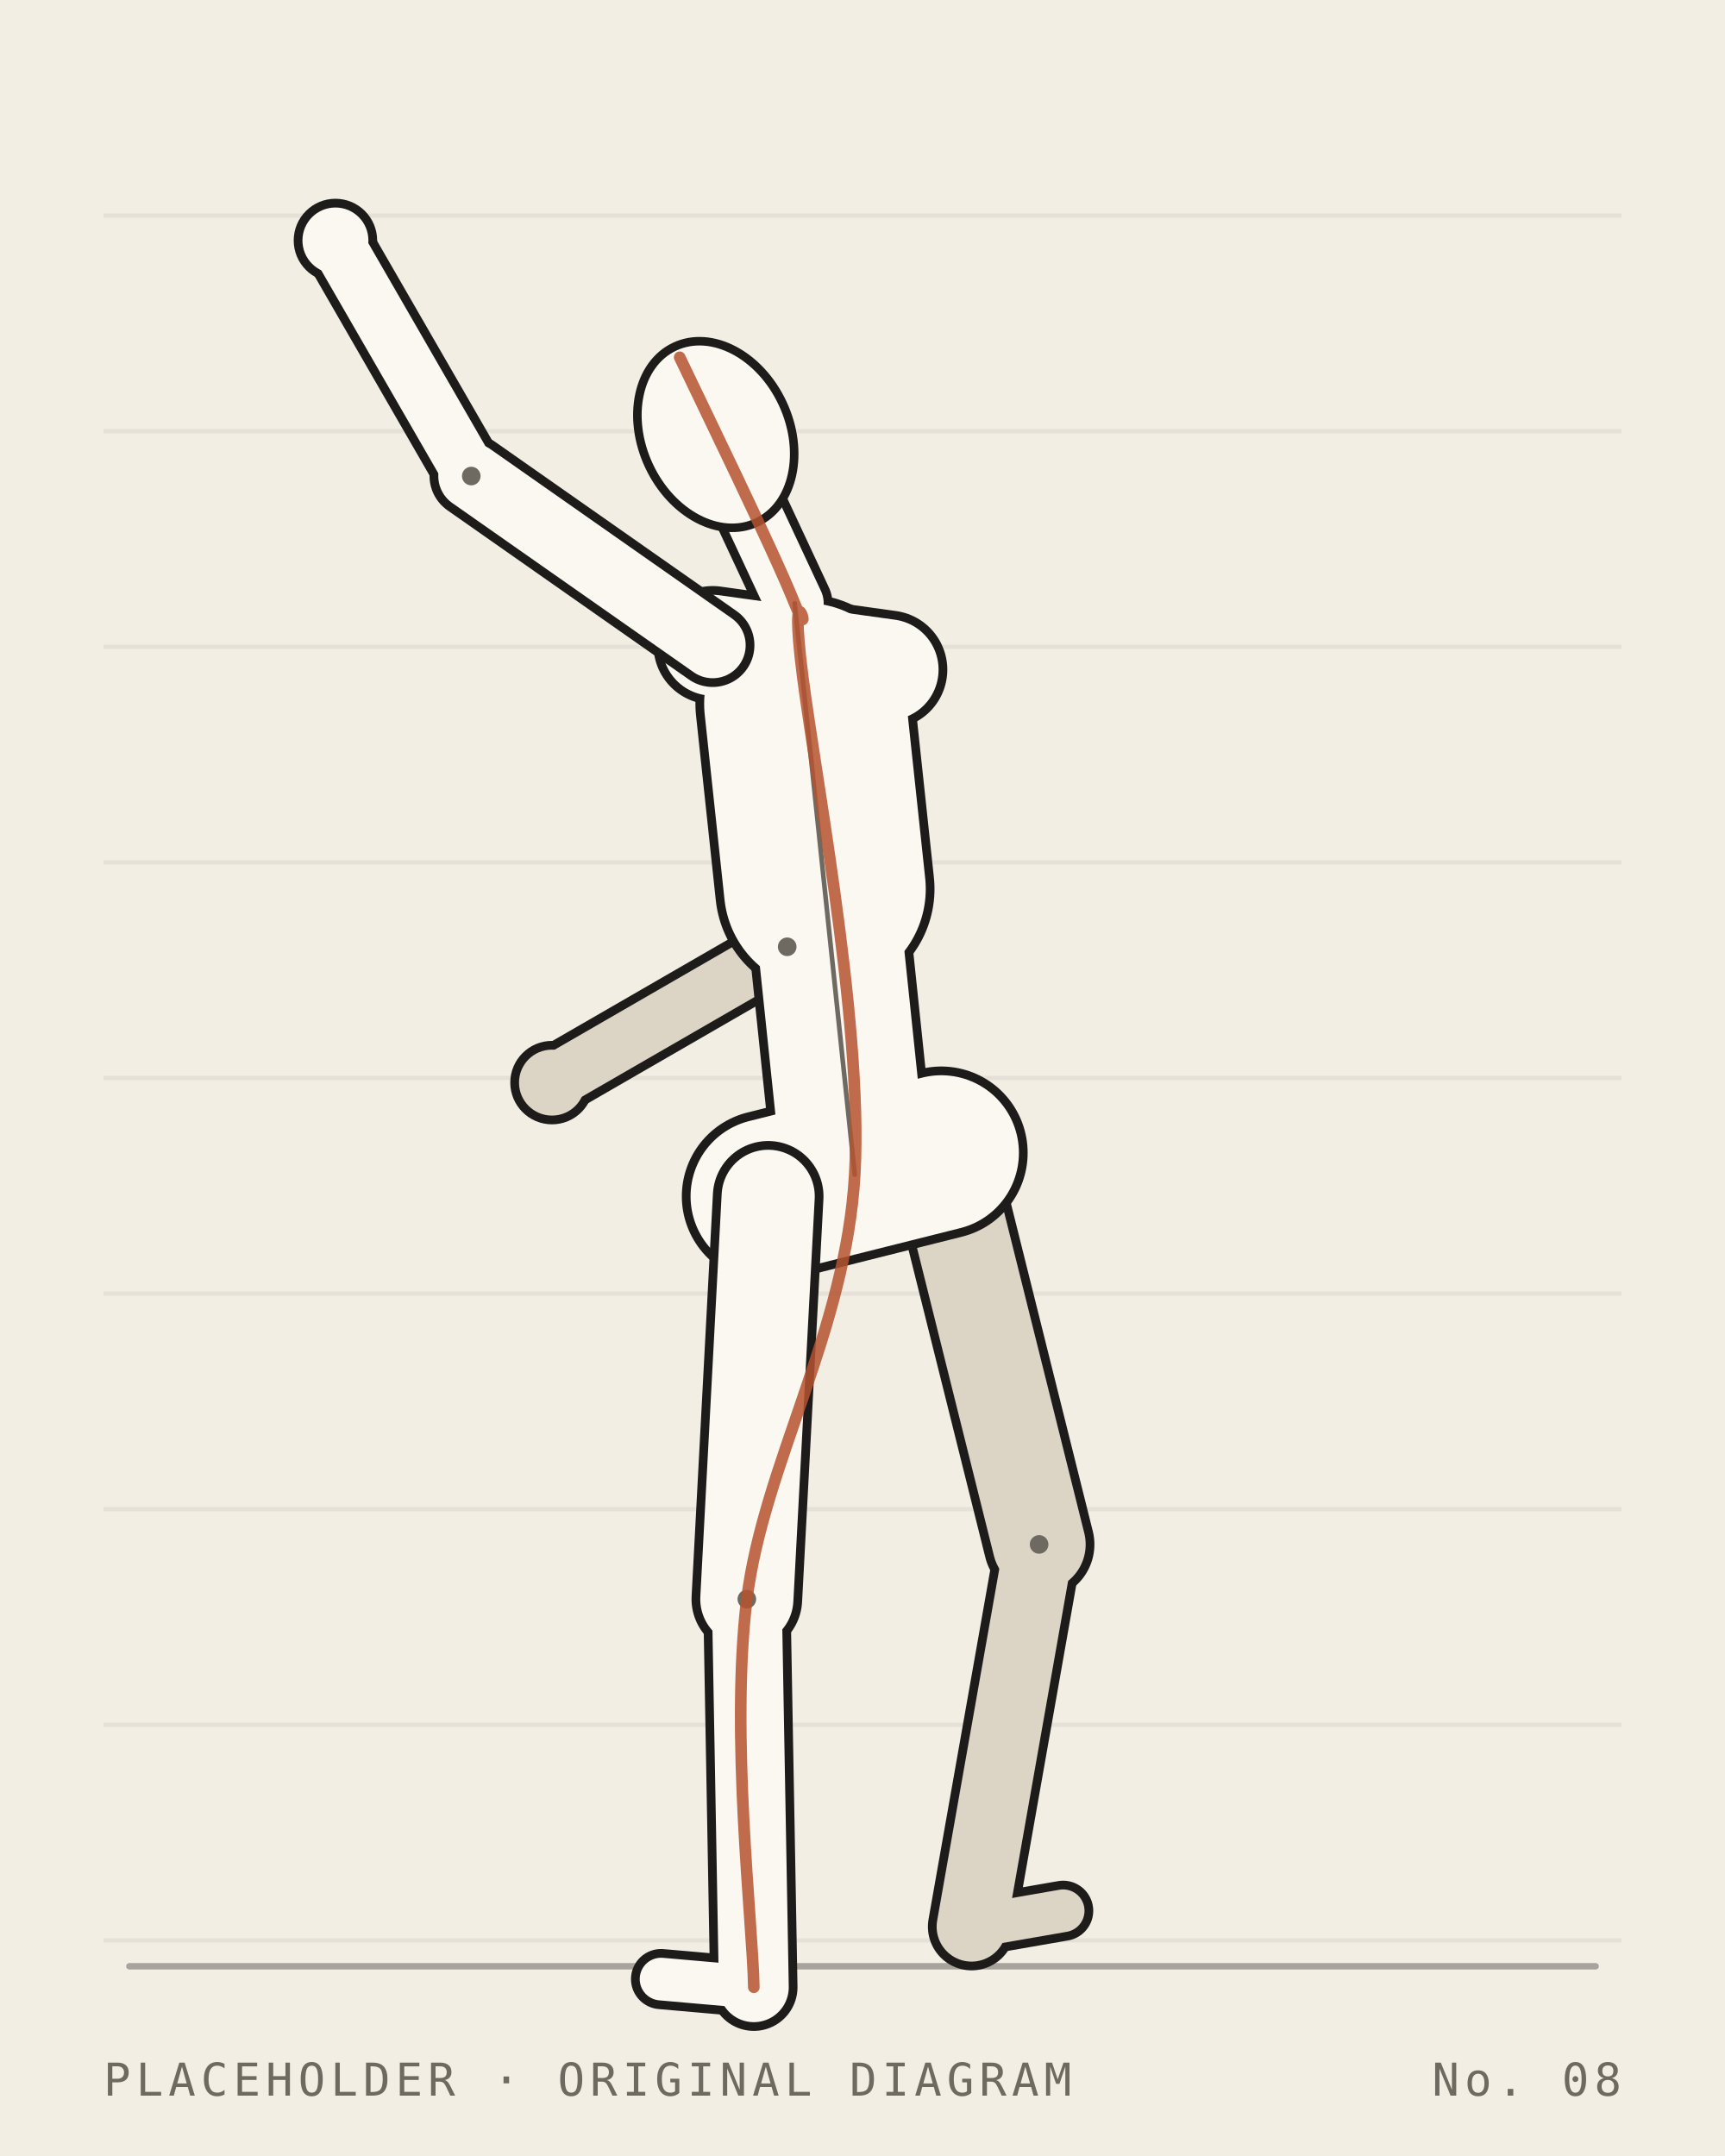
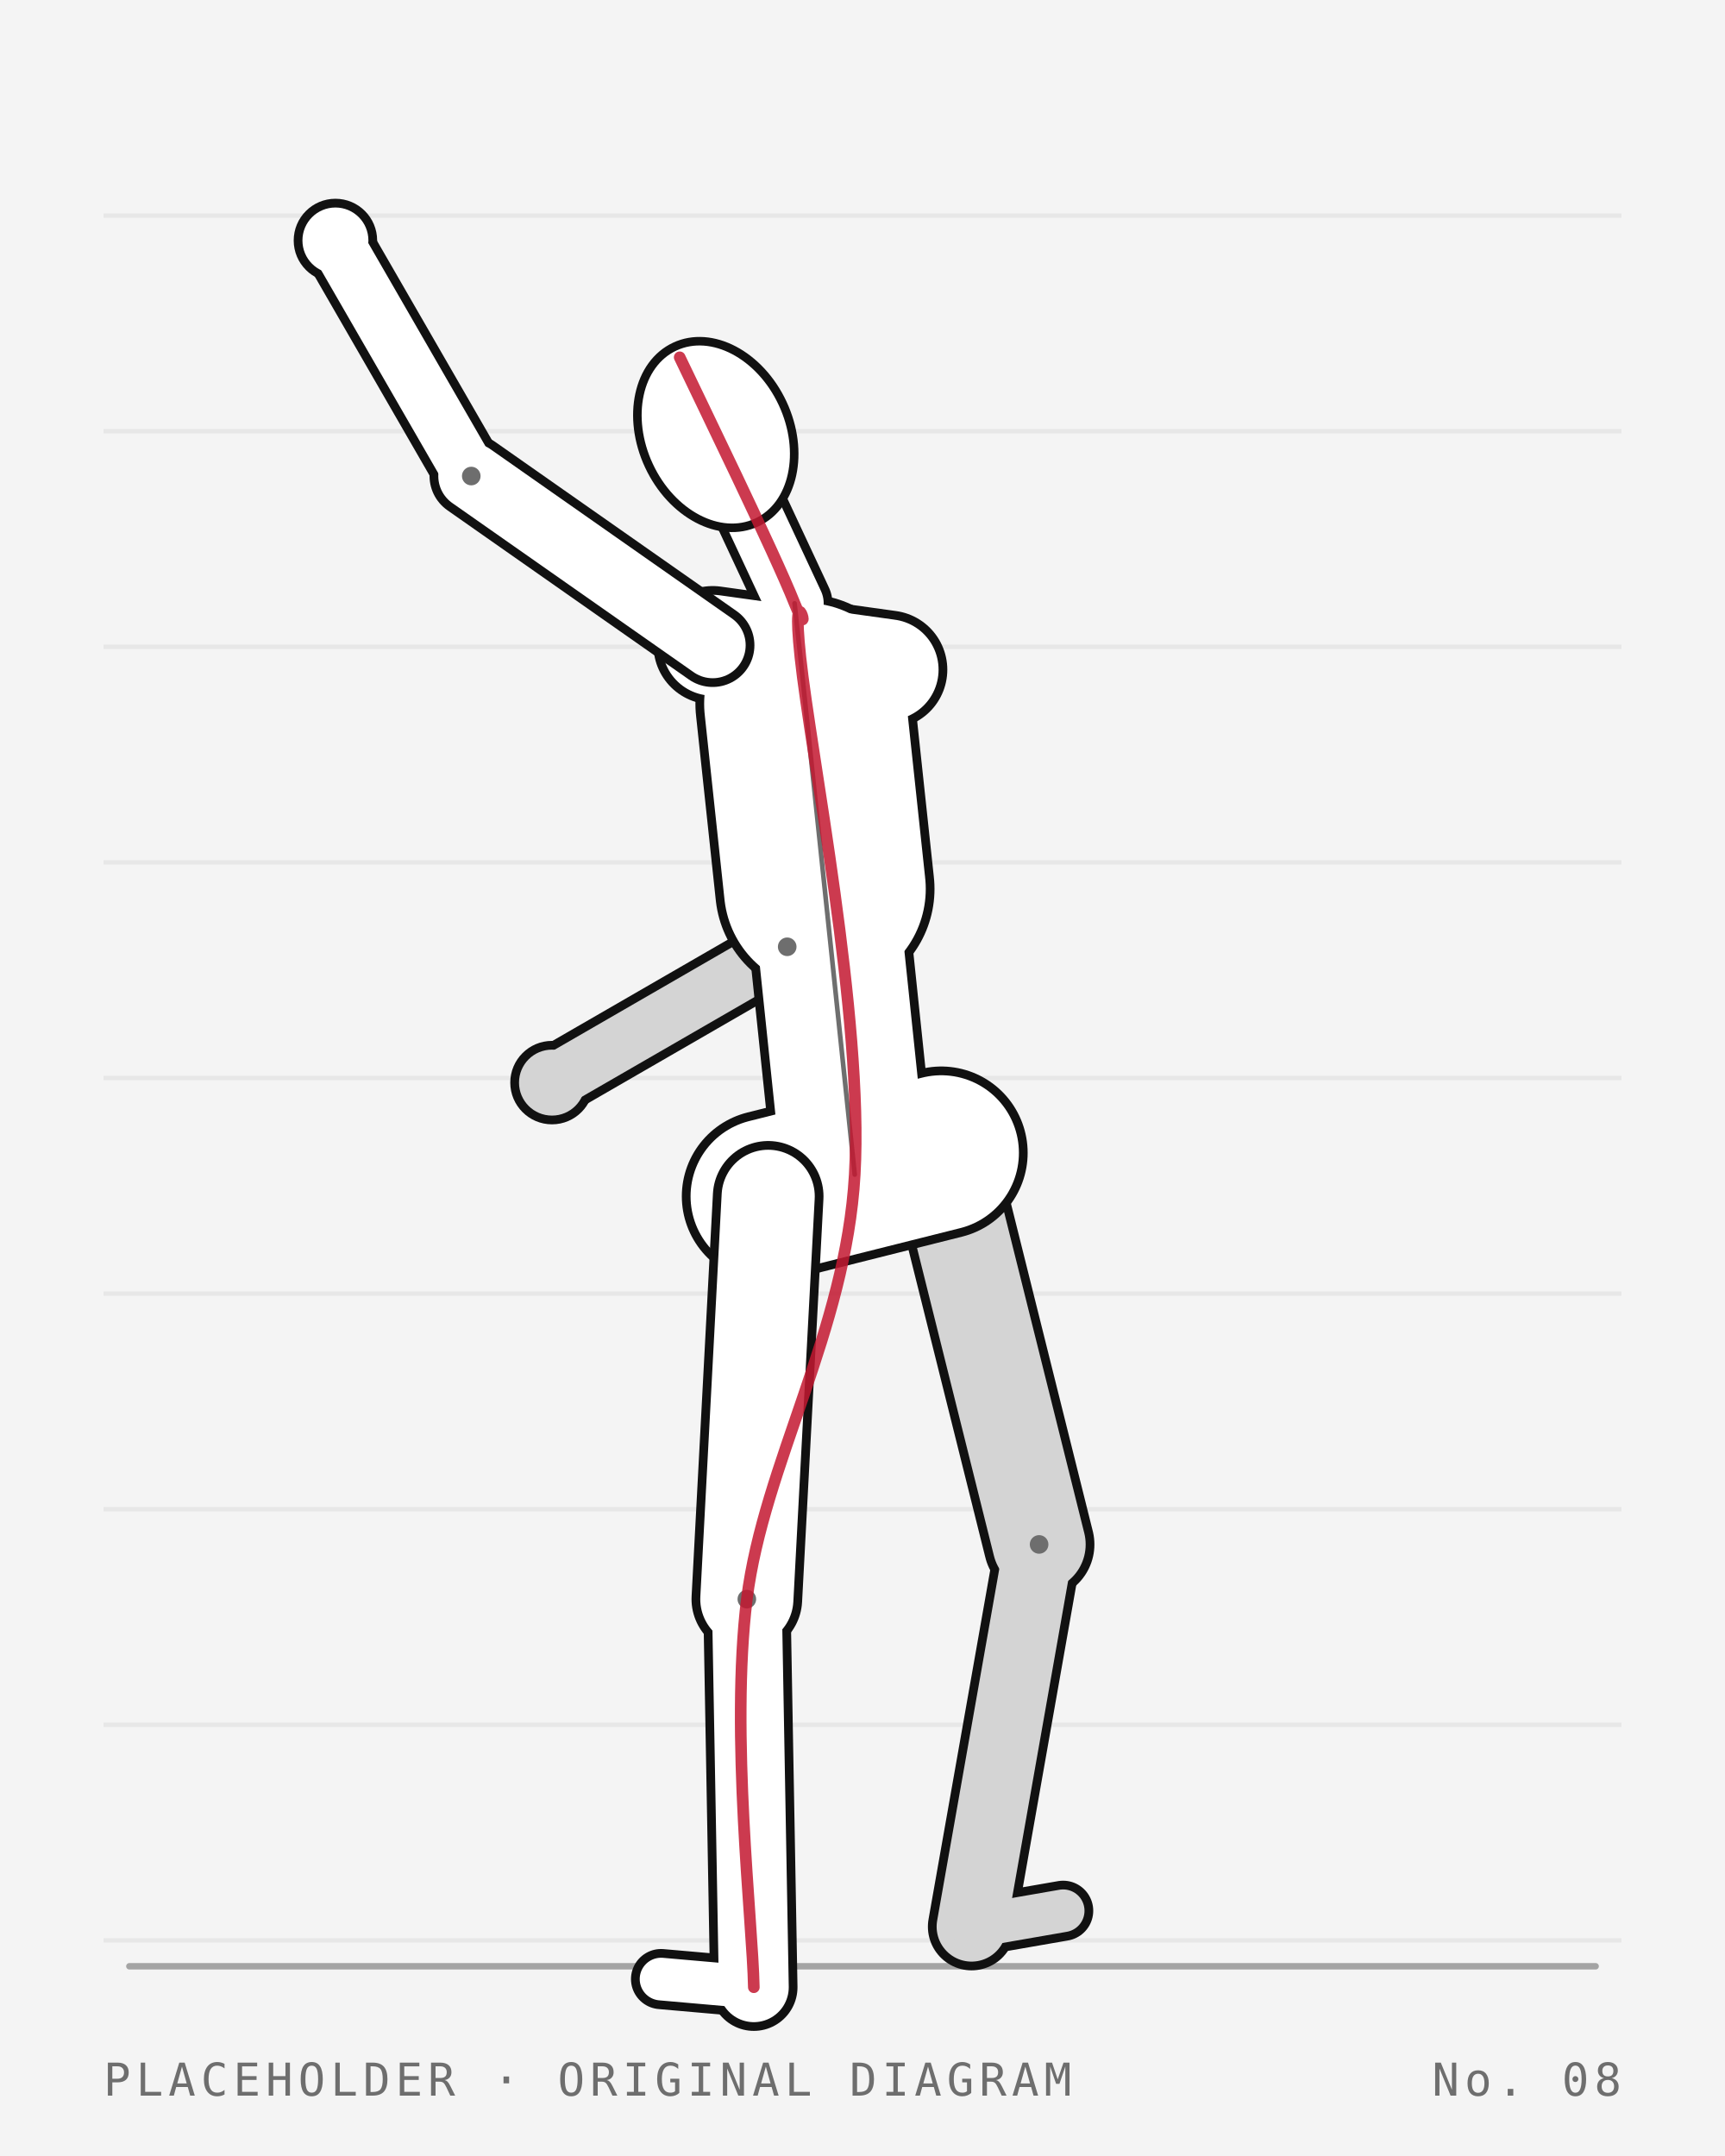
<svg xmlns="http://www.w3.org/2000/svg" viewBox="0 0 400 500" width="400" height="500" role="img" aria-label="spiral twist">
-   <rect width="400" height="500" fill="#F3EEE4" />
-   <g stroke="#1D1C1A" stroke-opacity="0.06" stroke-width="1">
+   <rect width="400" height="500" fill="#F4F4F4" />
+   <g stroke="#111111" stroke-opacity="0.06" stroke-width="1">
    <line x1="24" y1="50" x2="376" y2="50" />
    <line x1="24" y1="100" x2="376" y2="100" />
    <line x1="24" y1="150" x2="376" y2="150" />
    <line x1="24" y1="200" x2="376" y2="200" />
    <line x1="24" y1="250" x2="376" y2="250" />
    <line x1="24" y1="300" x2="376" y2="300" />
    <line x1="24" y1="350" x2="376" y2="350" />
    <line x1="24" y1="400" x2="376" y2="400" />
    <line x1="24" y1="450" x2="376" y2="450" />
  </g>
-   <line x1="30" y1="456" x2="370" y2="456" stroke="#1D1C1A" stroke-width="1.5" stroke-linecap="round" stroke-opacity="0.35" />
+   <line x1="30" y1="456" x2="370" y2="456" stroke="#111111" stroke-width="1.5" stroke-linecap="round" stroke-opacity="0.35" />
  <g transform="translate(200 456) scale(0.9) translate(-200 -456)">
-     <line x1="220.3" y1="246.4" x2="245.5" y2="347.3" stroke="#1D1C1A" stroke-width="28.5" stroke-linecap="round" />
-     <line x1="245.5" y1="347.3" x2="228.1" y2="445.8" stroke="#1D1C1A" stroke-width="22.5" stroke-linecap="round" />
-     <line x1="228.1" y1="445.8" x2="251.7" y2="441.7" stroke="#1D1C1A" stroke-width="15.5" stroke-linecap="round" />
-     <line x1="206.6" y1="121.9" x2="180.6" y2="193.3" stroke="#1D1C1A" stroke-width="21.5" stroke-linecap="round" />
-     <line x1="180.6" y1="193.3" x2="120" y2="228.3" stroke="#1D1C1A" stroke-width="18.5" stroke-linecap="round" />
-     <circle cx="120" cy="228.3" r="10.75" fill="#1D1C1A" />
-     <line x1="220.3" y1="246.4" x2="245.5" y2="347.3" stroke="#DCD4C5" stroke-width="24" stroke-linecap="round" />
-     <line x1="245.5" y1="347.3" x2="228.1" y2="445.8" stroke="#DCD4C5" stroke-width="18" stroke-linecap="round" />
-     <line x1="228.1" y1="445.8" x2="251.7" y2="441.7" stroke="#DCD4C5" stroke-width="11" stroke-linecap="round" />
-     <line x1="206.6" y1="121.9" x2="180.6" y2="193.3" stroke="#DCD4C5" stroke-width="17" stroke-linecap="round" />
-     <line x1="180.6" y1="193.3" x2="120" y2="228.3" stroke="#DCD4C5" stroke-width="14" stroke-linecap="round" />
-     <circle cx="120" cy="228.3" r="8.5" fill="#DCD4C5" />
-     <line x1="161.4" y1="115.6" x2="206.6" y2="121.9" stroke="#1D1C1A" stroke-width="30.5" stroke-linecap="round" />
-     <line x1="185.2" y1="130.7" x2="190.3" y2="178.4" stroke="#1D1C1A" stroke-width="56.5" stroke-linecap="round" />
-     <line x1="190.3" y1="178.4" x2="198" y2="252" stroke="#1D1C1A" stroke-width="41.94" stroke-linecap="round" />
-     <line x1="175.7" y1="257.6" x2="220.3" y2="246.4" stroke="#1D1C1A" stroke-width="44.5" stroke-linecap="round" />
-     <line x1="182.5" y1="104.8" x2="165.6" y2="68.6" stroke="#1D1C1A" stroke-width="19.5" stroke-linecap="round" />
-     <ellipse cx="162.2" cy="61.3" rx="19" ry="25" transform="rotate(-25 162.2 61.3)" fill="#1D1C1A" stroke="#1D1C1A" stroke-width="0" />
-     <line x1="161.4" y1="115.6" x2="206.6" y2="121.9" stroke="#FBF8F2" stroke-width="26" stroke-linecap="round" />
-     <line x1="185.2" y1="130.7" x2="190.3" y2="178.4" stroke="#FBF8F2" stroke-width="52" stroke-linecap="round" />
-     <line x1="190.3" y1="178.4" x2="198" y2="252" stroke="#FBF8F2" stroke-width="37.44" stroke-linecap="round" />
-     <line x1="175.7" y1="257.6" x2="220.3" y2="246.4" stroke="#FBF8F2" stroke-width="40" stroke-linecap="round" />
-     <line x1="182.5" y1="104.8" x2="165.6" y2="68.6" stroke="#FBF8F2" stroke-width="15" stroke-linecap="round" />
-     <ellipse cx="162.2" cy="61.3" rx="19" ry="25" transform="rotate(-25 162.2 61.3)" fill="#FBF8F2" stroke="#1D1C1A" stroke-width="2.2" />
-     <line x1="175.7" y1="257.6" x2="170.2" y2="361.4" stroke="#1D1C1A" stroke-width="28.5" stroke-linecap="round" />
-     <line x1="170.2" y1="361.4" x2="172" y2="461.4" stroke="#1D1C1A" stroke-width="22.5" stroke-linecap="round" />
-     <line x1="172" y1="461.4" x2="148.1" y2="459.3" stroke="#1D1C1A" stroke-width="15.5" stroke-linecap="round" />
-     <line x1="161.4" y1="115.6" x2="99.2" y2="72" stroke="#1D1C1A" stroke-width="21.5" stroke-linecap="round" />
-     <line x1="99.2" y1="72" x2="64.2" y2="11.3" stroke="#1D1C1A" stroke-width="18.5" stroke-linecap="round" />
-     <circle cx="64.2" cy="11.3" r="10.75" fill="#1D1C1A" />
-     <line x1="175.7" y1="257.6" x2="170.2" y2="361.4" stroke="#FBF8F2" stroke-width="24" stroke-linecap="round" />
-     <line x1="170.2" y1="361.4" x2="172" y2="461.4" stroke="#FBF8F2" stroke-width="18" stroke-linecap="round" />
-     <line x1="172" y1="461.4" x2="148.1" y2="459.3" stroke="#FBF8F2" stroke-width="11" stroke-linecap="round" />
-     <line x1="161.4" y1="115.6" x2="99.2" y2="72" stroke="#FBF8F2" stroke-width="17" stroke-linecap="round" />
-     <line x1="99.2" y1="72" x2="64.2" y2="11.3" stroke="#FBF8F2" stroke-width="14" stroke-linecap="round" />
-     <circle cx="64.2" cy="11.3" r="8.5" fill="#FBF8F2" />
-     <polyline points="182.5,104.8 184,118.7 198,252" fill="none" stroke="#6E6A62" stroke-width="1.2" stroke-linecap="round" stroke-linejoin="round" />
-     <circle cx="99.2" cy="72" r="2.4" fill="#6E6A62" />
-     <circle cx="170.2" cy="361.4" r="2.4" fill="#6E6A62" />
-     <circle cx="180.6" cy="193.3" r="2.4" fill="#6E6A62" />
-     <circle cx="245.5" cy="347.3" r="2.4" fill="#6E6A62" />
-     <path d="M152.9,41.4 C157.9,51.9 177.4,91.9 182.5,104.8 C187.7,117.7 181.4,94.2 184,118.7 C186.6,143.3 200.3,211.6 198,252 C195.7,292.4 174.6,326.5 170.2,361.4 C165.9,396.3 171.7,444.7 172,461.4" fill="none" stroke="#B5532F" stroke-width="3" stroke-linecap="round" stroke-opacity="0.85" stroke-dasharray="0" />
+     <line x1="220.3" y1="246.4" x2="245.5" y2="347.3" stroke="#111111" stroke-width="28.5" stroke-linecap="round" />
+     <line x1="245.5" y1="347.3" x2="228.1" y2="445.8" stroke="#111111" stroke-width="22.5" stroke-linecap="round" />
+     <line x1="228.1" y1="445.8" x2="251.7" y2="441.7" stroke="#111111" stroke-width="15.5" stroke-linecap="round" />
+     <line x1="206.6" y1="121.9" x2="180.6" y2="193.3" stroke="#111111" stroke-width="21.5" stroke-linecap="round" />
+     <line x1="180.6" y1="193.3" x2="120" y2="228.3" stroke="#111111" stroke-width="18.5" stroke-linecap="round" />
+     <circle cx="120" cy="228.3" r="10.75" fill="#111111" />
+     <line x1="220.3" y1="246.4" x2="245.5" y2="347.3" stroke="#D4D4D4" stroke-width="24" stroke-linecap="round" />
+     <line x1="245.5" y1="347.3" x2="228.1" y2="445.8" stroke="#D4D4D4" stroke-width="18" stroke-linecap="round" />
+     <line x1="228.1" y1="445.8" x2="251.7" y2="441.7" stroke="#D4D4D4" stroke-width="11" stroke-linecap="round" />
+     <line x1="206.6" y1="121.9" x2="180.6" y2="193.3" stroke="#D4D4D4" stroke-width="17" stroke-linecap="round" />
+     <line x1="180.6" y1="193.3" x2="120" y2="228.3" stroke="#D4D4D4" stroke-width="14" stroke-linecap="round" />
+     <circle cx="120" cy="228.3" r="8.5" fill="#D4D4D4" />
+     <line x1="161.4" y1="115.6" x2="206.6" y2="121.9" stroke="#111111" stroke-width="30.5" stroke-linecap="round" />
+     <line x1="185.2" y1="130.7" x2="190.3" y2="178.4" stroke="#111111" stroke-width="56.5" stroke-linecap="round" />
+     <line x1="190.3" y1="178.4" x2="198" y2="252" stroke="#111111" stroke-width="41.94" stroke-linecap="round" />
+     <line x1="175.7" y1="257.6" x2="220.3" y2="246.4" stroke="#111111" stroke-width="44.5" stroke-linecap="round" />
+     <line x1="182.5" y1="104.8" x2="165.6" y2="68.6" stroke="#111111" stroke-width="19.5" stroke-linecap="round" />
+     <ellipse cx="162.2" cy="61.3" rx="19" ry="25" transform="rotate(-25 162.2 61.3)" fill="#111111" stroke="#111111" stroke-width="0" />
+     <line x1="161.4" y1="115.6" x2="206.6" y2="121.9" stroke="#FFFFFF" stroke-width="26" stroke-linecap="round" />
+     <line x1="185.2" y1="130.7" x2="190.3" y2="178.4" stroke="#FFFFFF" stroke-width="52" stroke-linecap="round" />
+     <line x1="190.3" y1="178.4" x2="198" y2="252" stroke="#FFFFFF" stroke-width="37.44" stroke-linecap="round" />
+     <line x1="175.7" y1="257.6" x2="220.3" y2="246.4" stroke="#FFFFFF" stroke-width="40" stroke-linecap="round" />
+     <line x1="182.5" y1="104.8" x2="165.6" y2="68.6" stroke="#FFFFFF" stroke-width="15" stroke-linecap="round" />
+     <ellipse cx="162.2" cy="61.3" rx="19" ry="25" transform="rotate(-25 162.2 61.3)" fill="#FFFFFF" stroke="#111111" stroke-width="2.2" />
+     <line x1="175.7" y1="257.6" x2="170.2" y2="361.4" stroke="#111111" stroke-width="28.5" stroke-linecap="round" />
+     <line x1="170.2" y1="361.4" x2="172" y2="461.4" stroke="#111111" stroke-width="22.5" stroke-linecap="round" />
+     <line x1="172" y1="461.4" x2="148.1" y2="459.3" stroke="#111111" stroke-width="15.5" stroke-linecap="round" />
+     <line x1="161.4" y1="115.6" x2="99.2" y2="72" stroke="#111111" stroke-width="21.5" stroke-linecap="round" />
+     <line x1="99.2" y1="72" x2="64.2" y2="11.3" stroke="#111111" stroke-width="18.5" stroke-linecap="round" />
+     <circle cx="64.2" cy="11.3" r="10.75" fill="#111111" />
+     <line x1="175.7" y1="257.6" x2="170.2" y2="361.4" stroke="#FFFFFF" stroke-width="24" stroke-linecap="round" />
+     <line x1="170.2" y1="361.4" x2="172" y2="461.4" stroke="#FFFFFF" stroke-width="18" stroke-linecap="round" />
+     <line x1="172" y1="461.4" x2="148.1" y2="459.3" stroke="#FFFFFF" stroke-width="11" stroke-linecap="round" />
+     <line x1="161.4" y1="115.6" x2="99.2" y2="72" stroke="#FFFFFF" stroke-width="17" stroke-linecap="round" />
+     <line x1="99.2" y1="72" x2="64.2" y2="11.3" stroke="#FFFFFF" stroke-width="14" stroke-linecap="round" />
+     <circle cx="64.2" cy="11.3" r="8.5" fill="#FFFFFF" />
+     <polyline points="182.5,104.8 184,118.7 198,252" fill="none" stroke="#6E6E6E" stroke-width="1.2" stroke-linecap="round" stroke-linejoin="round" />
+     <circle cx="99.2" cy="72" r="2.4" fill="#6E6E6E" />
+     <circle cx="170.2" cy="361.4" r="2.4" fill="#6E6E6E" />
+     <circle cx="180.6" cy="193.3" r="2.4" fill="#6E6E6E" />
+     <circle cx="245.5" cy="347.3" r="2.4" fill="#6E6E6E" />
+     <path d="M152.9,41.4 C157.9,51.9 177.4,91.9 182.5,104.8 C187.7,117.7 181.4,94.2 184,118.7 C186.6,143.3 200.3,211.6 198,252 C195.7,292.4 174.6,326.5 170.2,361.4 C165.9,396.3 171.7,444.7 172,461.4" fill="none" stroke="#C31831" stroke-width="3" stroke-linecap="round" stroke-opacity="0.85" stroke-dasharray="0" />
  </g>
-   <text x="24" y="486" font-family="ui-monospace, SFMono-Regular, Menlo, monospace" font-size="10.5" letter-spacing="1.2" fill="#6E6A62">PLACEHOLDER · ORIGINAL DIAGRAM</text>
-   <text x="376" y="486" text-anchor="end" font-family="ui-monospace, SFMono-Regular, Menlo, monospace" font-size="10.5" letter-spacing="1.2" fill="#6E6A62">No. 08</text>
+   <text x="24" y="486" font-family="ui-monospace, SFMono-Regular, Menlo, monospace" font-size="10.5" letter-spacing="1.2" fill="#6E6E6E">PLACEHOLDER · ORIGINAL DIAGRAM</text>
+   <text x="376" y="486" text-anchor="end" font-family="ui-monospace, SFMono-Regular, Menlo, monospace" font-size="10.5" letter-spacing="1.2" fill="#6E6E6E">No. 08</text>
</svg>
